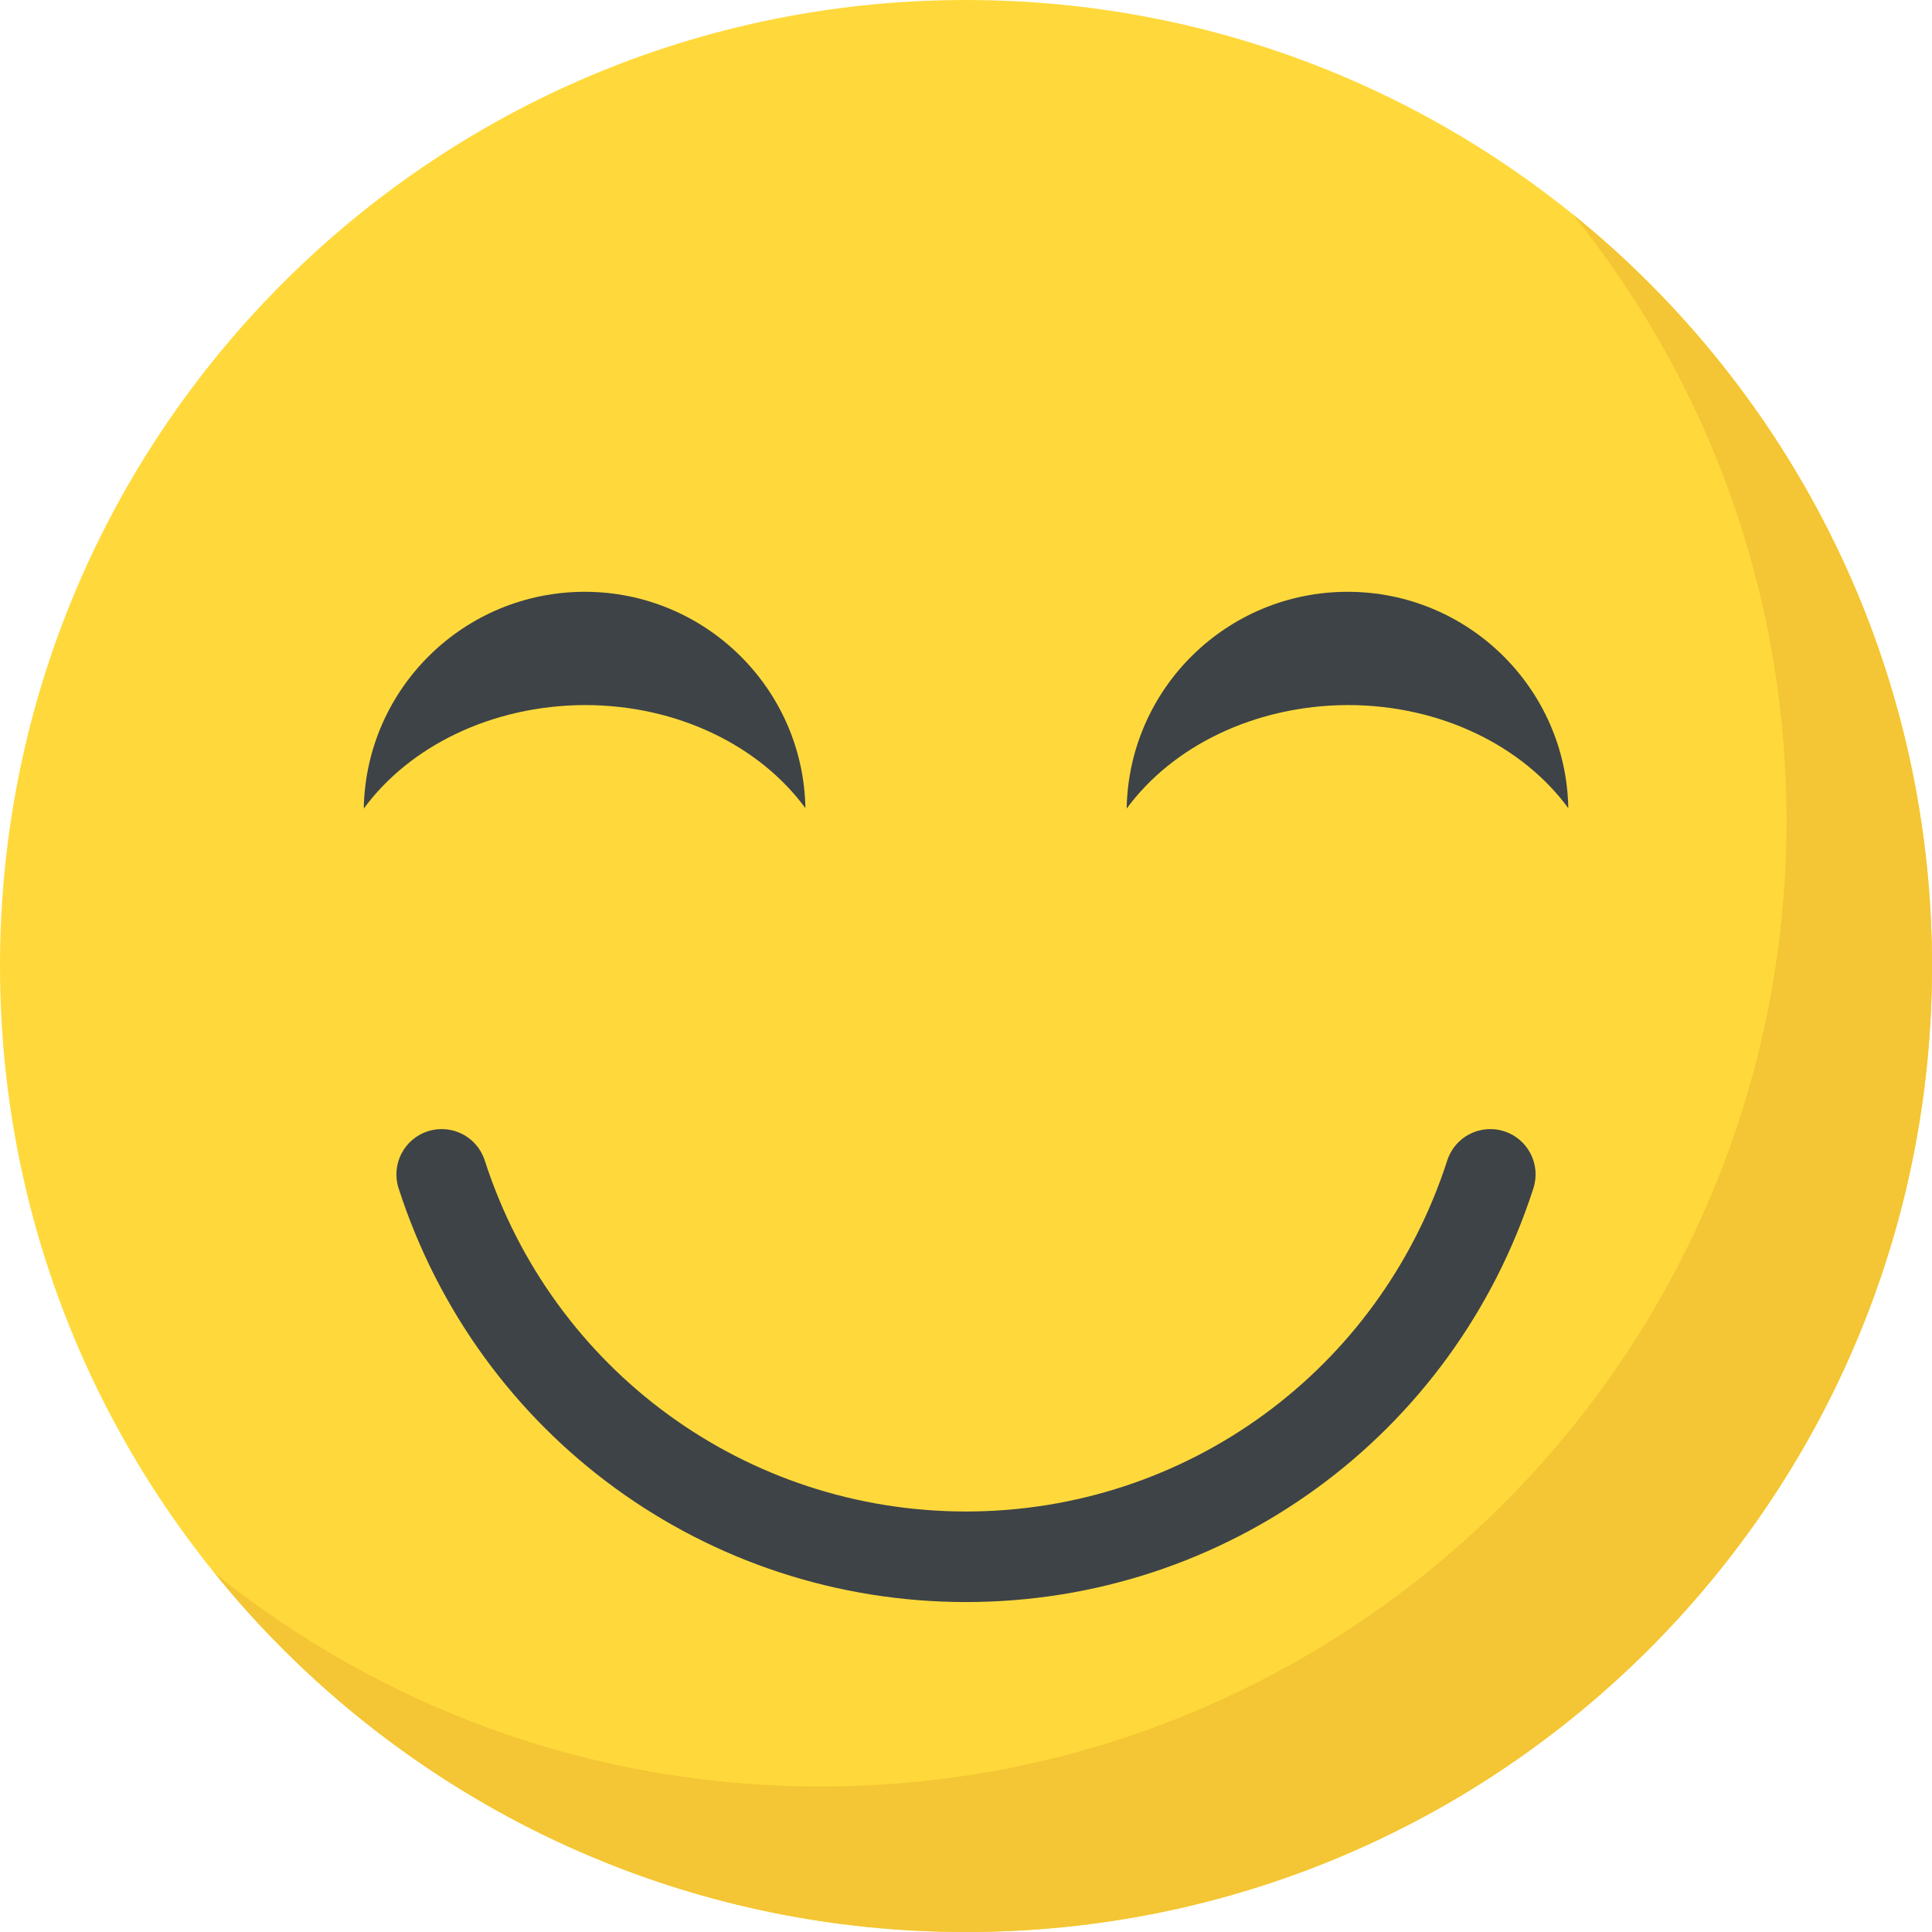
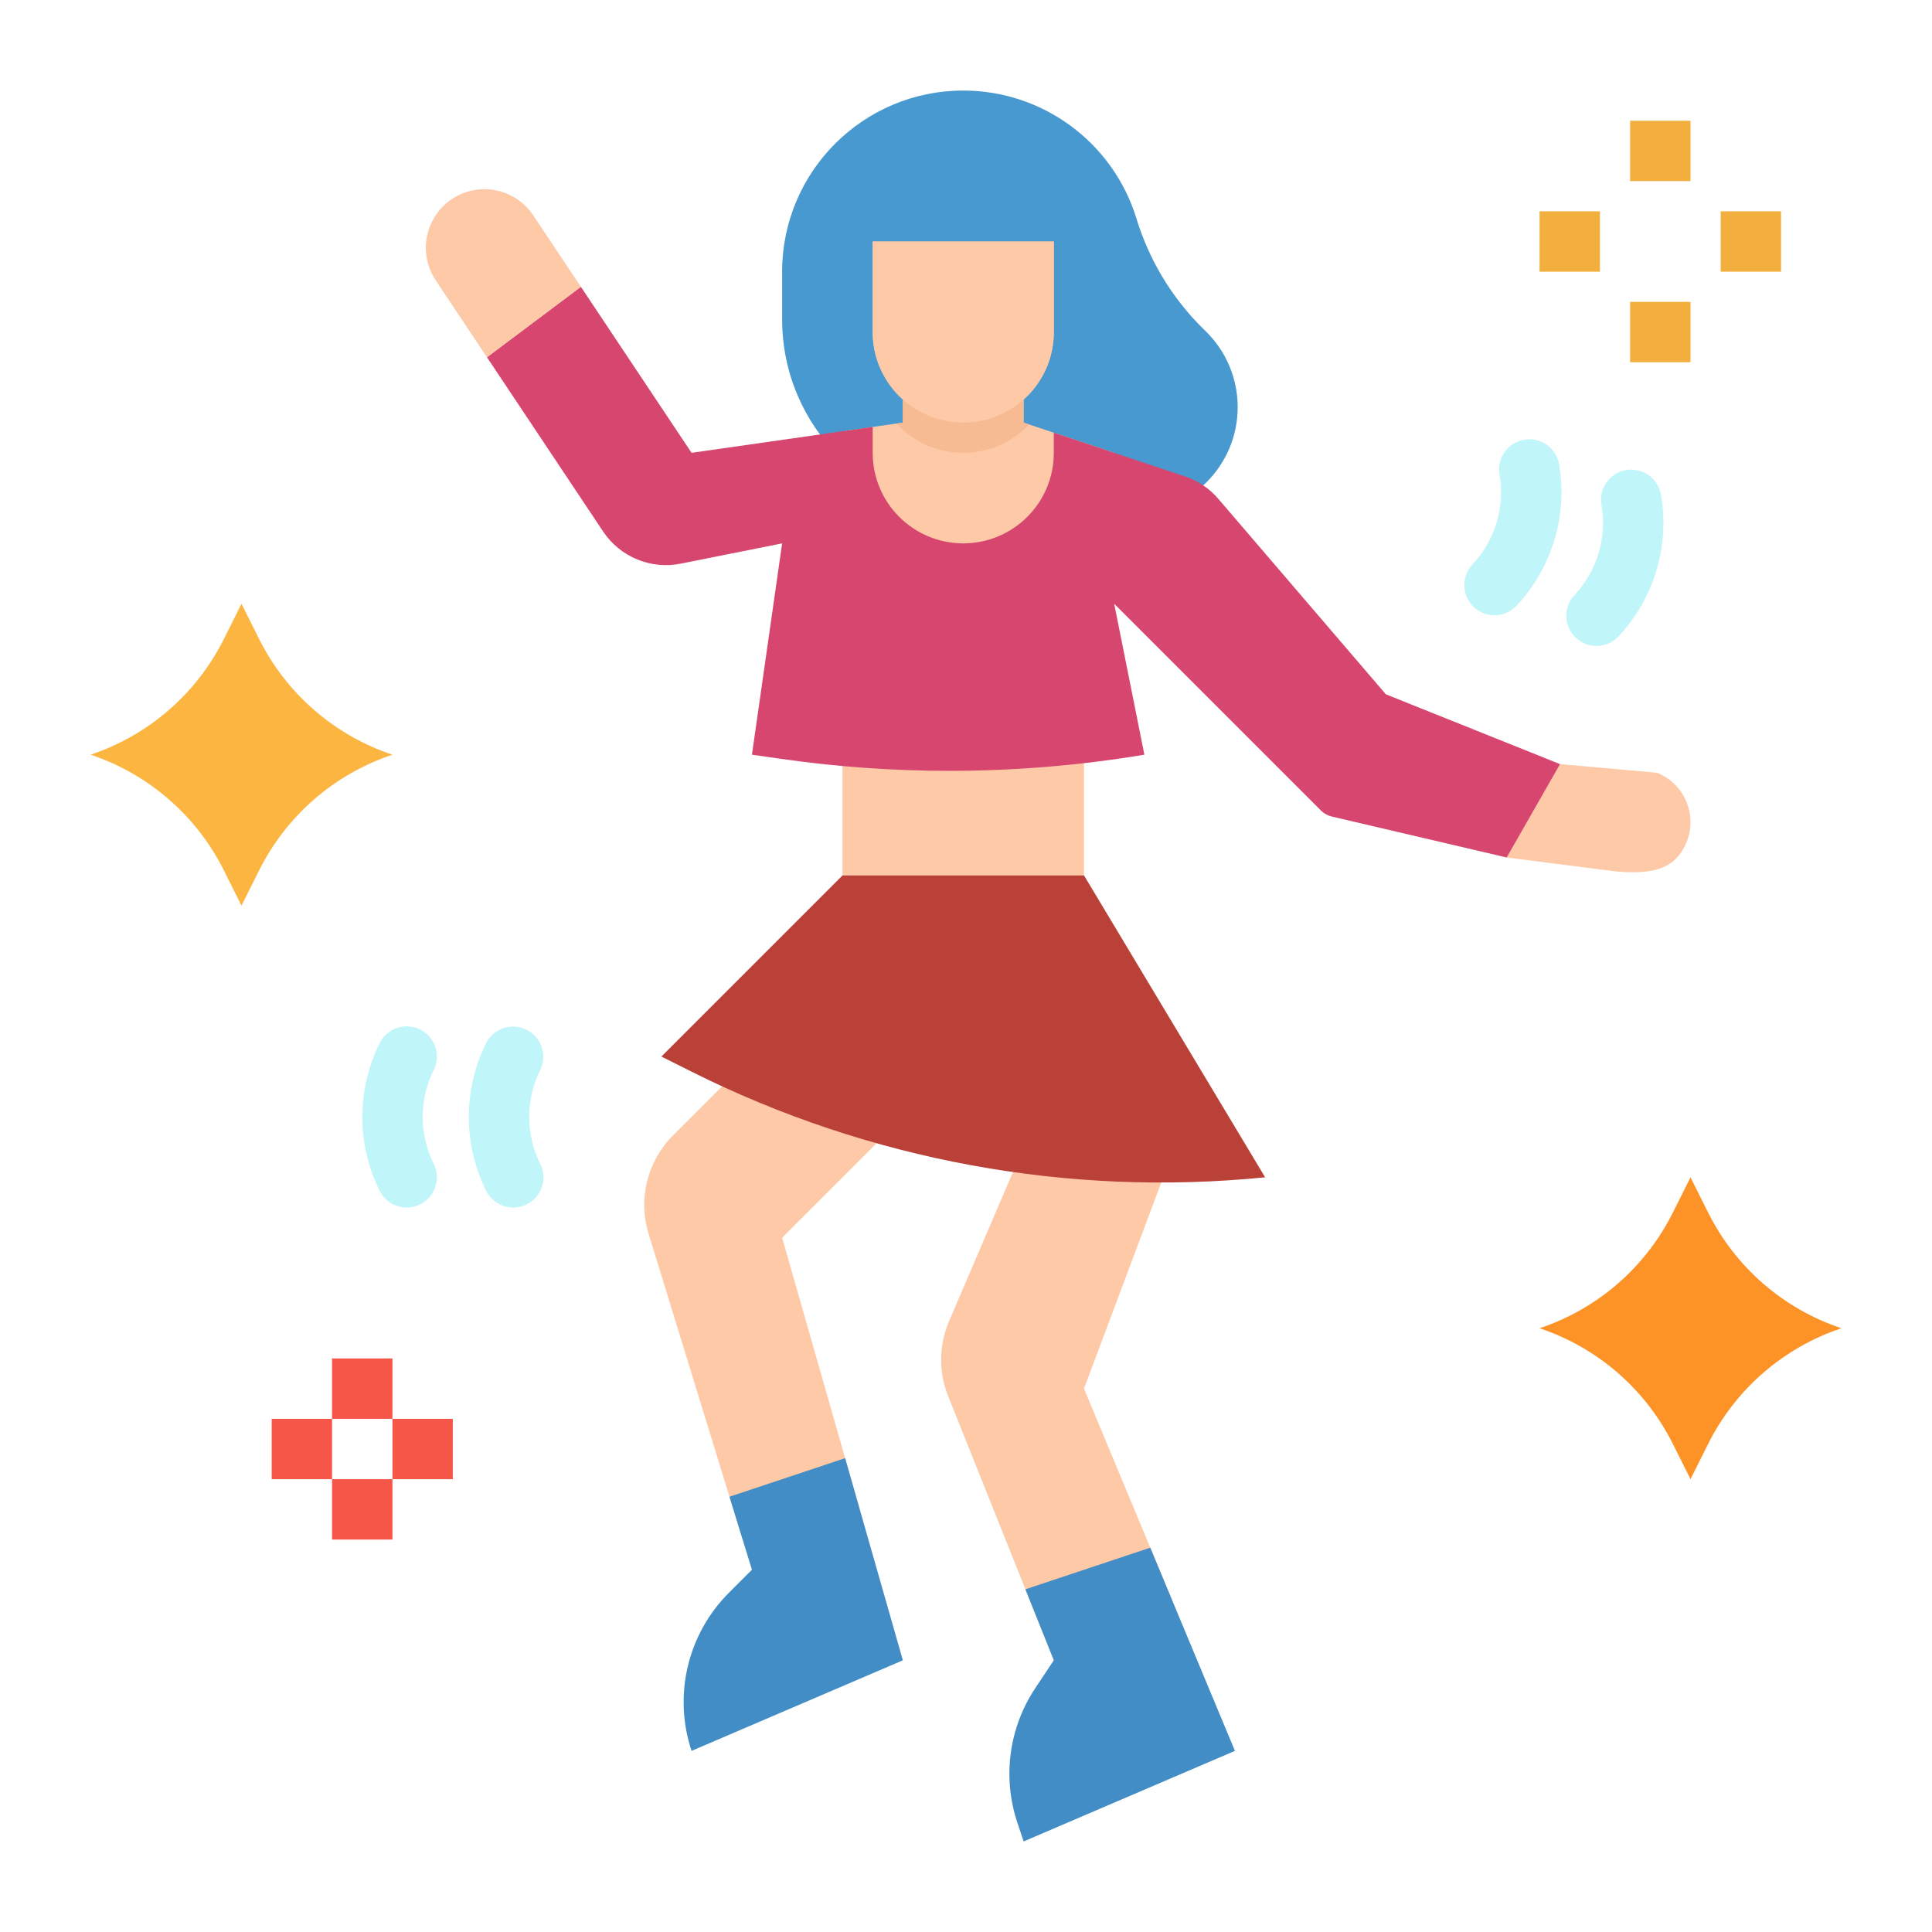
- <svg xmlns="http://www.w3.org/2000/svg" version="1.1" id="Capa_1" x="0px" y="0px" viewBox="0 0 512 512" style="enable-background:new 0 0 512 512;" xml:space="preserve">
-   <circle style="fill:#FFD93B;" cx="256" cy="256" r="256" />
-   <path style="fill:#3E4347;" d="M256,424.56c-68.768,0-129.2-44.064-150.368-109.648c-2.032-6.304,1.424-13.072,7.728-15.104  c6.336-2.048,13.072,1.424,15.104,7.728C146.432,363.168,197.68,400.56,256,400.56s109.568-37.376,127.536-93.024  c2.032-6.304,8.768-9.776,15.104-7.728c6.304,2.032,9.76,8.8,7.728,15.104C385.2,380.496,324.768,424.56,256,424.56z" />
-   <path style="fill:#F4C534;" d="M512,256c0,141.44-114.64,256-256,256c-80.48,0-152.32-37.12-199.28-95.28  c43.92,35.52,99.84,56.72,160.72,56.72c141.36,0,256-114.56,256-256c0-60.88-21.2-116.8-56.72-160.72  C474.8,103.68,512,175.52,512,256z" />
-   <g>
-     <path style="fill:#3E4347;" d="M213.44,214.176c-12.032-16.416-33.728-27.328-58.464-27.328   c-24.848,0.112-46.544,11.024-58.576,27.44c0.56-31.824,26.544-57.456,58.576-57.456   C186.784,156.832,212.88,182.352,213.44,214.176z" />
-     <path style="fill:#3E4347;" d="M415.616,214.176c-12.032-16.416-33.728-27.328-58.464-27.328   c-24.848,0.112-46.544,11.024-58.576,27.44c0.56-31.824,26.544-57.456,58.576-57.456   C388.976,156.832,415.056,182.352,415.616,214.176z" />
+ <svg xmlns="http://www.w3.org/2000/svg" height="512" viewBox="0 0 512 512" width="512">
+   <g id="flat">
+     <path d="m276.069 432-4.329-10.82-20.47-51.18a25.993 25.993 0 0 1 .25-19.9l19.75-46.1h40l-24 64 17.56 42.15 5.77 13.85z" fill="#fdc9a6" />
+     <path d="m327.27 464-56 24-1.67-5.01a40.941 40.941 0 0 1 4.78-35.65l4.89-7.34-7.53-18.82 33.09-11.03z" fill="#428dc5" />
+     <path d="m223.273 200h64v32h-64z" fill="#fdc9a6" />
+     <path d="m413.43 202.5 25.693 2.282a14.114 14.114 0 0 1 6.5 20.932c-3.431 5.347-9.625 5.8-16.984 5.275l-29.368-3.747z" fill="#fdc9a6" />
+     <path d="m258.625 136h41.265a28.11 28.11 0 0 0 28.11-28.11 28.11 28.11 0 0 0 -8.532-20.171l-.642-.623a69.409 69.409 0 0 1 -17.711-29.37 48.022 48.022 0 0 0 -45.842-33.726 48 48 0 0 0 -48 48v12.648a51.352 51.352 0 0 0 51.352 51.352z" fill="#4799cf" />
+     <path d="m295.26 120-7.26 24h-64v-29.82l7.27-1.04 6.33-.9 1.67-.24v-16h32v16l1.44.48 6.56 2.19z" fill="#fdc9a6" />
+     <path d="m413.43 202.5-14.01 24.52-.15.22-46.335-10.85a6 6 0 0 1 -2.874-1.6l-54.791-54.79 8 40a314.76 314.76 0 0 1 -51.71 4.28 313.982 313.982 0 0 1 -44.46-3.16l-7.83-1.12 8-56-26.86 5.37a20.011 20.011 0 0 1 -20.57-8.51l-30.79-46.19 24.89-18.67 29.33 44 48-6.86v6.86a24 24 0 1 0 48 0v-5.33l34.75 11.58a19.886 19.886 0 0 1 8.86 5.96l44.39 51.79z" fill="#d6466f" />
+     <g fill="#f55648">
+       <path d="m88 360h16v16h-16z" />
+       <path d="m72 376h16v16h-16z" />
+       <path d="m104 376h16v16h-16z" />
+       <path d="m88 392h16v16h-16z" />
+     </g>
+     <path d="m432 32h16v16h-16z" fill="#f3af3e" />
+     <path d="m408 56h16v16h-16z" fill="#f3af3e" />
+     <path d="m456 56h16v16h-16z" fill="#f3af3e" />
+     <path d="m432 80h16v16h-16z" fill="#f3af3e" />
+     <path d="m255.273 112a24 24 0 0 0 24-24v-24h-48v24a24 24 0 0 0 24 24z" fill="#fdc9a6" />
+     <path d="m272.71 112.48a23.99 23.99 0 0 1 -35.11-.24l1.67-.24v-16h32v16z" fill="#f6bb92" />
+     <path d="m129.05 94.67-13.55-20.33a15.529 15.529 0 1 1 25.84-17.23l12.6 18.89z" fill="#fdc9a6" />
+     <path d="m196.81 408-3.49-11.35-21.44-69.69a25.981 25.981 0 0 1 6.46-26.03l20.93-20.93 40 16-32 32 16.7 58.43 3.876 13.57z" fill="#fdc9a6" />
+     <path d="m239.27 440-56 24a40.937 40.937 0 0 1 9.89-41.89l6.11-6.11-5.95-19.35 30.65-10.22z" fill="#428dc5" />
+     <path d="m64 160-4.686 9.373a61.074 61.074 0 0 1 -35.314 30.627 61.074 61.074 0 0 1 35.314 30.627l4.686 9.373 4.686-9.373a61.074 61.074 0 0 1 35.314-30.627 61.074 61.074 0 0 1 -35.314-30.627z" fill="#fbb540" />
+     <path d="m448 312-4.686 9.373a61.074 61.074 0 0 1 -35.314 30.627 61.074 61.074 0 0 1 35.314 30.627l4.686 9.373 4.686-9.373a61.074 61.074 0 0 1 35.314-30.627 61.074 61.074 0 0 1 -35.314-30.627z" fill="#fd9226" />
+     <path d="m136.006 320a8 8 0 0 1 -7.161-4.424 43.984 43.984 0 0 1 0-39.156 8 8 0 0 1 14.31 7.156 27.917 27.917 0 0 0 0 24.844 8 8 0 0 1 -7.149 11.58z" fill="#c0f5f9" />
+     <path d="m107.783 320a8 8 0 0 1 -7.161-4.424 43.984 43.984 0 0 1 0-39.156 8 8 0 0 1 14.311 7.156 27.91 27.91 0 0 0 0 24.844 8 8 0 0 1 -7.15 11.58z" fill="#c0f5f9" />
+     <path d="m396.058 163.045a8 8 0 0 1 -5.819-13.488 27.909 27.909 0 0 0 7.16-23.79 8 8 0 1 1 15.766-2.728 43.986 43.986 0 0 1 -11.285 37.495 7.975 7.975 0 0 1 -5.822 2.511z" fill="#c0f5f9" />
+     <path d="m423.085 171.179a8 8 0 0 1 -5.82-13.488 27.916 27.916 0 0 0 7.16-23.791 8 8 0 1 1 15.765-2.727 43.986 43.986 0 0 1 -11.283 37.494 7.979 7.979 0 0 1 -5.822 2.512z" fill="#c0f5f9" />
+     <path d="m255.273 112a24 24 0 0 0 24-24v-24h-48v24a24 24 0 0 0 24 24z" fill="#fdc9a6" />
+     <path d="m335.273 312a277.865 277.865 0 0 1 -151.911-27.955l-8.089-4.045 48-48h64z" fill="#b94137" />
  </g>
-   <g>
- </g>
-   <g>
- </g>
-   <g>
- </g>
-   <g>
- </g>
-   <g>
- </g>
-   <g>
- </g>
-   <g>
- </g>
-   <g>
- </g>
-   <g>
- </g>
-   <g>
- </g>
-   <g>
- </g>
-   <g>
- </g>
-   <g>
- </g>
-   <g>
- </g>
-   <g>
- </g>
</svg>
